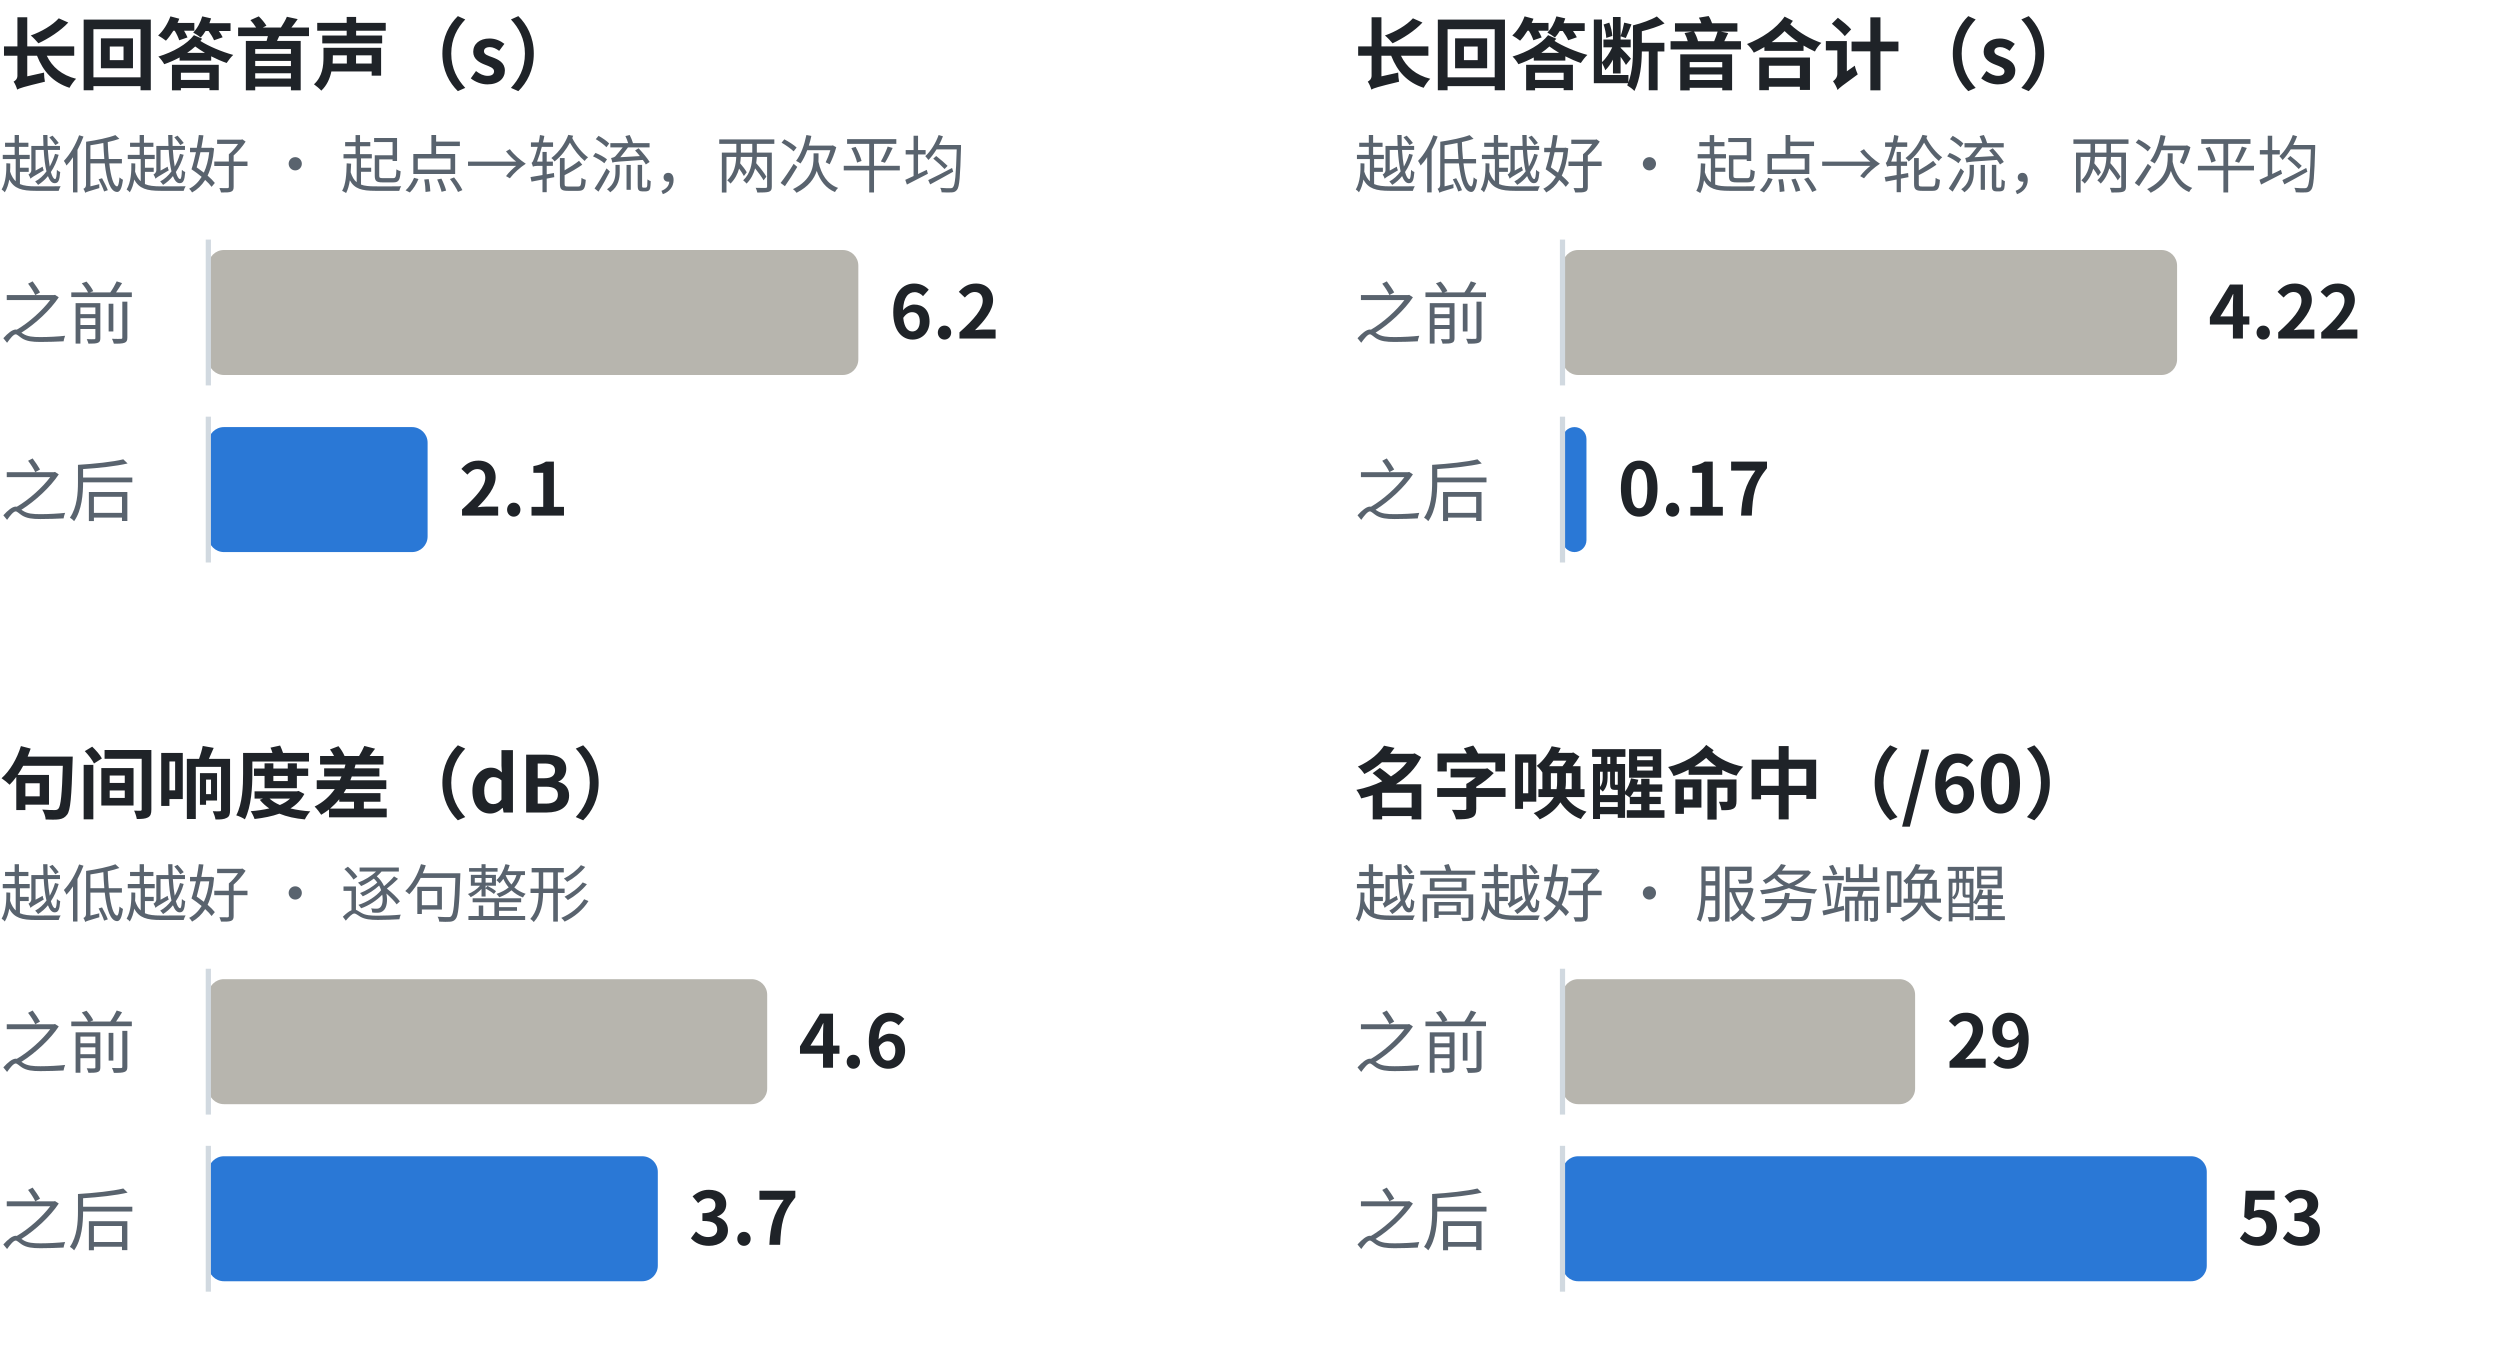
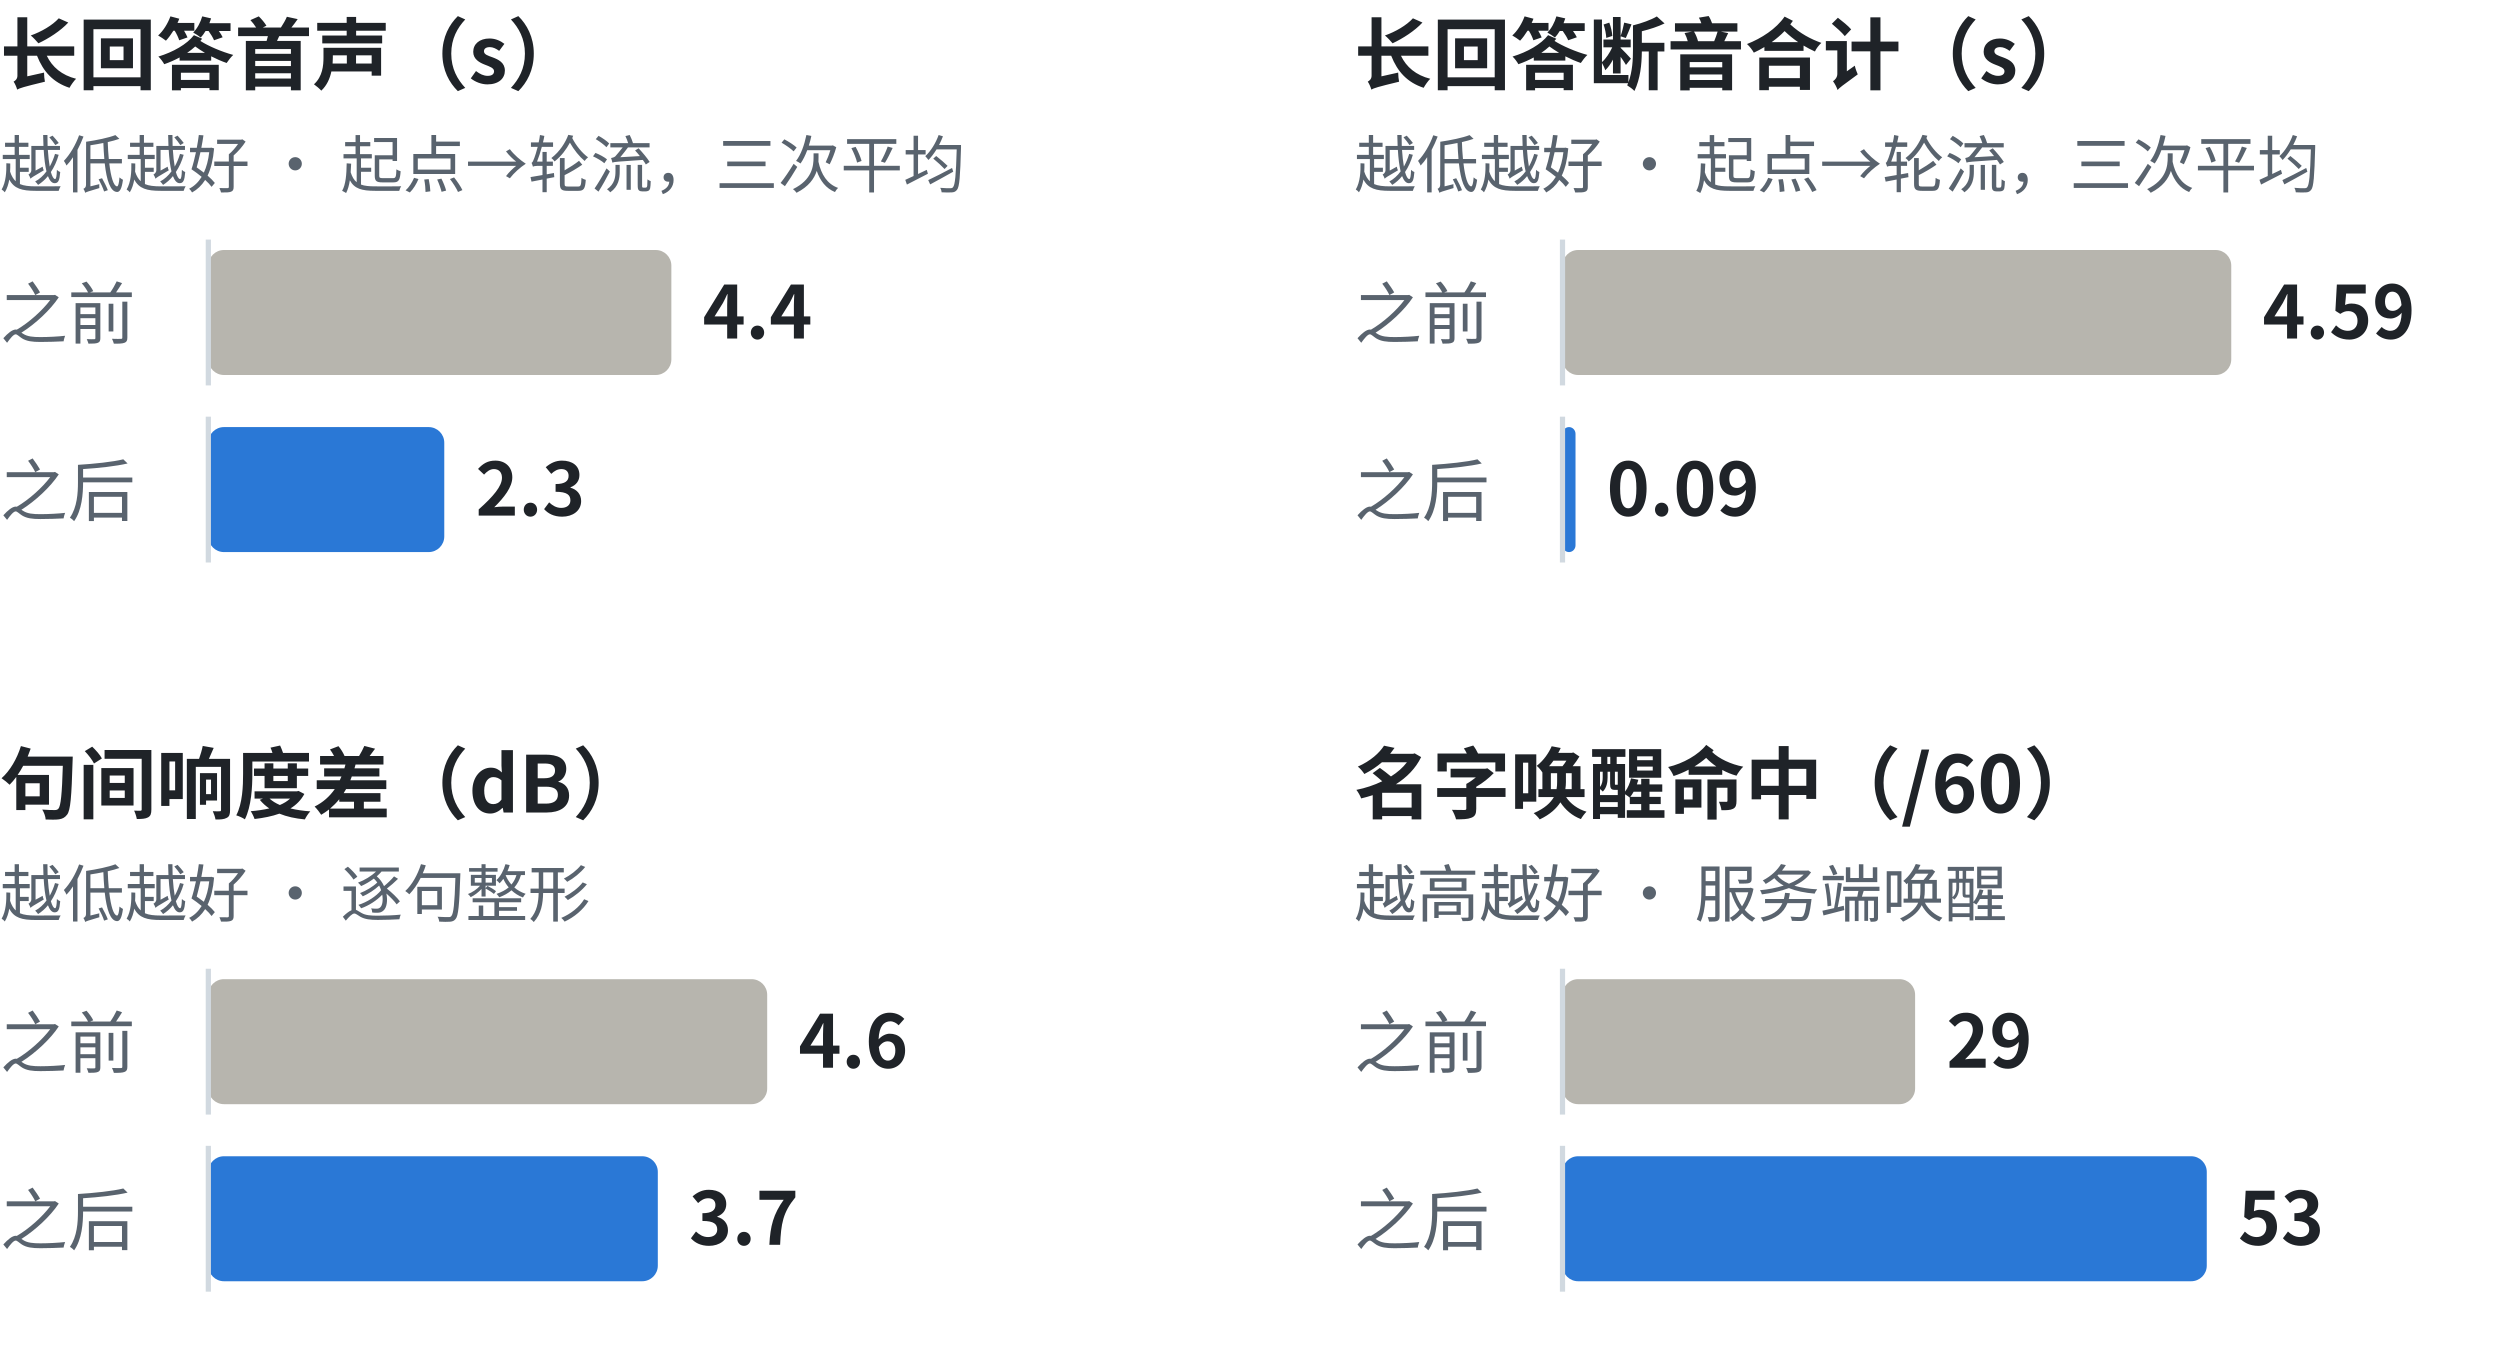
<svg xmlns="http://www.w3.org/2000/svg" viewBox="0 0 480 262" width="480" height="262" font-family="-apple-system,'Segoe UI','PingFang SC','Hiragino Sans GB','Microsoft YaHei','Noto Sans CJK SC',sans-serif">
  <defs>
    <pattern id="hatch" width="6" height="6" patternUnits="userSpaceOnUse" patternTransform="rotate(45)">
      <rect width="6" height="6" fill="#e34948" fill-opacity="0.18" />
      <line x1="0" y1="0" x2="0" y2="6" stroke="#e34948" stroke-width="2" />
    </pattern>
  </defs>
  <text x="0.0" y="16.0" font-size="15" fill="#1f2328" text-anchor="start" font-weight="600">长回答首声（s）</text>
-   <text x="0.0" y="36.0" font-size="12" fill="#59636e" text-anchor="start" font-weight="400">越低越好 · 起点→轮流，两次平均</text>
+   <text x="0.0" y="36.0" font-size="12" fill="#59636e" text-anchor="start" font-weight="400">越低越好 · 起点→轮流，三次平均</text>
  <text x="0.0" y="65.0" font-size="13" fill="#59636e" text-anchor="start" font-weight="400">之前</text>
-   <rect x="40.0" y="48.0" width="124.8" height="24" rx="3.0" fill="#b7b5ae" />
+   <rect x="40.0" y="48.0" width="88.9" height="24" rx="3.0" fill="#b7b5ae" />
  <line x1="40" y1="46" x2="40" y2="74" stroke="#d1d9e0" />
-   <text x="170.8" y="65.0" font-size="14" fill="#1f2328" text-anchor="start" font-weight="600">6.2</text>
+   <text x="134.9" y="65.0" font-size="14" fill="#1f2328" text-anchor="start" font-weight="600">4.4</text>
  <text x="0.0" y="99.0" font-size="13" fill="#59636e" text-anchor="start" font-weight="400">之后</text>
-   <rect x="40.0" y="82.0" width="42.1" height="24" rx="3.0" fill="#2a78d6" />
+   <rect x="40.0" y="82.0" width="45.3" height="24" rx="3.0" fill="#2a78d6" />
  <line x1="40" y1="80" x2="40" y2="108" stroke="#d1d9e0" />
-   <text x="88.1" y="99.0" font-size="14" fill="#1f2328" text-anchor="start" font-weight="600">2.1</text>
+   <text x="91.3" y="99.0" font-size="14" fill="#1f2328" text-anchor="start" font-weight="600">2.3</text>
  <text x="260.0" y="16.0" font-size="15" fill="#1f2328" text-anchor="start" font-weight="600">长回答断音合计（s）</text>
-   <text x="260.0" y="36.0" font-size="12" fill="#59636e" text-anchor="start" font-weight="400">越低越好 · 起点→轮流，两次平均</text>
+   <text x="260.0" y="36.0" font-size="12" fill="#59636e" text-anchor="start" font-weight="400">越低越好 · 起点→轮流，三次平均</text>
  <text x="260.0" y="65.0" font-size="13" fill="#59636e" text-anchor="start" font-weight="400">之前</text>
-   <rect x="300.0" y="48.0" width="118.0" height="24" rx="3.0" fill="#b7b5ae" />
+   <rect x="300.0" y="48.0" width="128.4" height="24" rx="3.0" fill="#b7b5ae" />
  <line x1="300" y1="46" x2="300" y2="74" stroke="#d1d9e0" />
-   <text x="424.0" y="65.0" font-size="14" fill="#1f2328" text-anchor="start" font-weight="600">4.22</text>
+   <text x="434.4" y="65.0" font-size="14" fill="#1f2328" text-anchor="start" font-weight="600">4.59</text>
  <text x="260.0" y="99.0" font-size="13" fill="#59636e" text-anchor="start" font-weight="400">之后</text>
-   <rect x="300.0" y="82.0" width="4.6" height="24" rx="2.3" fill="#2a78d6" />
+   <rect x="300.0" y="82.0" width="2.5" height="24" rx="1.3" fill="#2a78d6" />
  <line x1="300" y1="80" x2="300" y2="108" stroke="#d1d9e0" />
-   <text x="310.6" y="99.0" font-size="14" fill="#1f2328" text-anchor="start" font-weight="600">0.17</text>
+   <text x="308.5" y="99.0" font-size="14" fill="#1f2328" text-anchor="start" font-weight="600">0.09</text>
  <text x="0.0" y="156.0" font-size="15" fill="#1f2328" text-anchor="start" font-weight="600">句间响度差（dB）</text>
  <text x="0.0" y="176.0" font-size="12" fill="#59636e" text-anchor="start" font-weight="400">越低越好 · 逐句整形</text>
  <text x="0.0" y="205.0" font-size="13" fill="#59636e" text-anchor="start" font-weight="400">之前</text>
  <rect x="40.0" y="188.0" width="107.3" height="24" rx="3.0" fill="#b7b5ae" />
  <line x1="40" y1="186" x2="40" y2="214" stroke="#d1d9e0" />
  <text x="153.3" y="205.0" font-size="14" fill="#1f2328" text-anchor="start" font-weight="600">4.6</text>
  <text x="0.0" y="239.0" font-size="13" fill="#59636e" text-anchor="start" font-weight="400">之后</text>
  <rect x="40.0" y="222.0" width="86.3" height="24" rx="3.0" fill="#2a78d6" />
  <line x1="40" y1="220" x2="40" y2="248" stroke="#d1d9e0" />
  <text x="132.3" y="239.0" font-size="14" fill="#1f2328" text-anchor="start" font-weight="600">3.7</text>
  <text x="260.0" y="156.0" font-size="15" fill="#1f2328" text-anchor="start" font-weight="600">名字唤醒命中（/60）</text>
  <text x="260.0" y="176.0" font-size="12" fill="#59636e" text-anchor="start" font-weight="400">越高越好 · 服务端唤醒</text>
  <text x="260.0" y="205.0" font-size="13" fill="#59636e" text-anchor="start" font-weight="400">之前</text>
  <rect x="300.0" y="188.0" width="67.7" height="24" rx="3.0" fill="#b7b5ae" />
  <line x1="300" y1="186" x2="300" y2="214" stroke="#d1d9e0" />
  <text x="373.7" y="205.0" font-size="14" fill="#1f2328" text-anchor="start" font-weight="600">29</text>
  <text x="260.0" y="239.0" font-size="13" fill="#59636e" text-anchor="start" font-weight="400">之后</text>
  <rect x="300.0" y="222.0" width="123.7" height="24" rx="3.0" fill="#2a78d6" />
  <line x1="300" y1="220" x2="300" y2="248" stroke="#d1d9e0" />
  <text x="429.7" y="239.0" font-size="14" fill="#1f2328" text-anchor="start" font-weight="600">53</text>
</svg>
